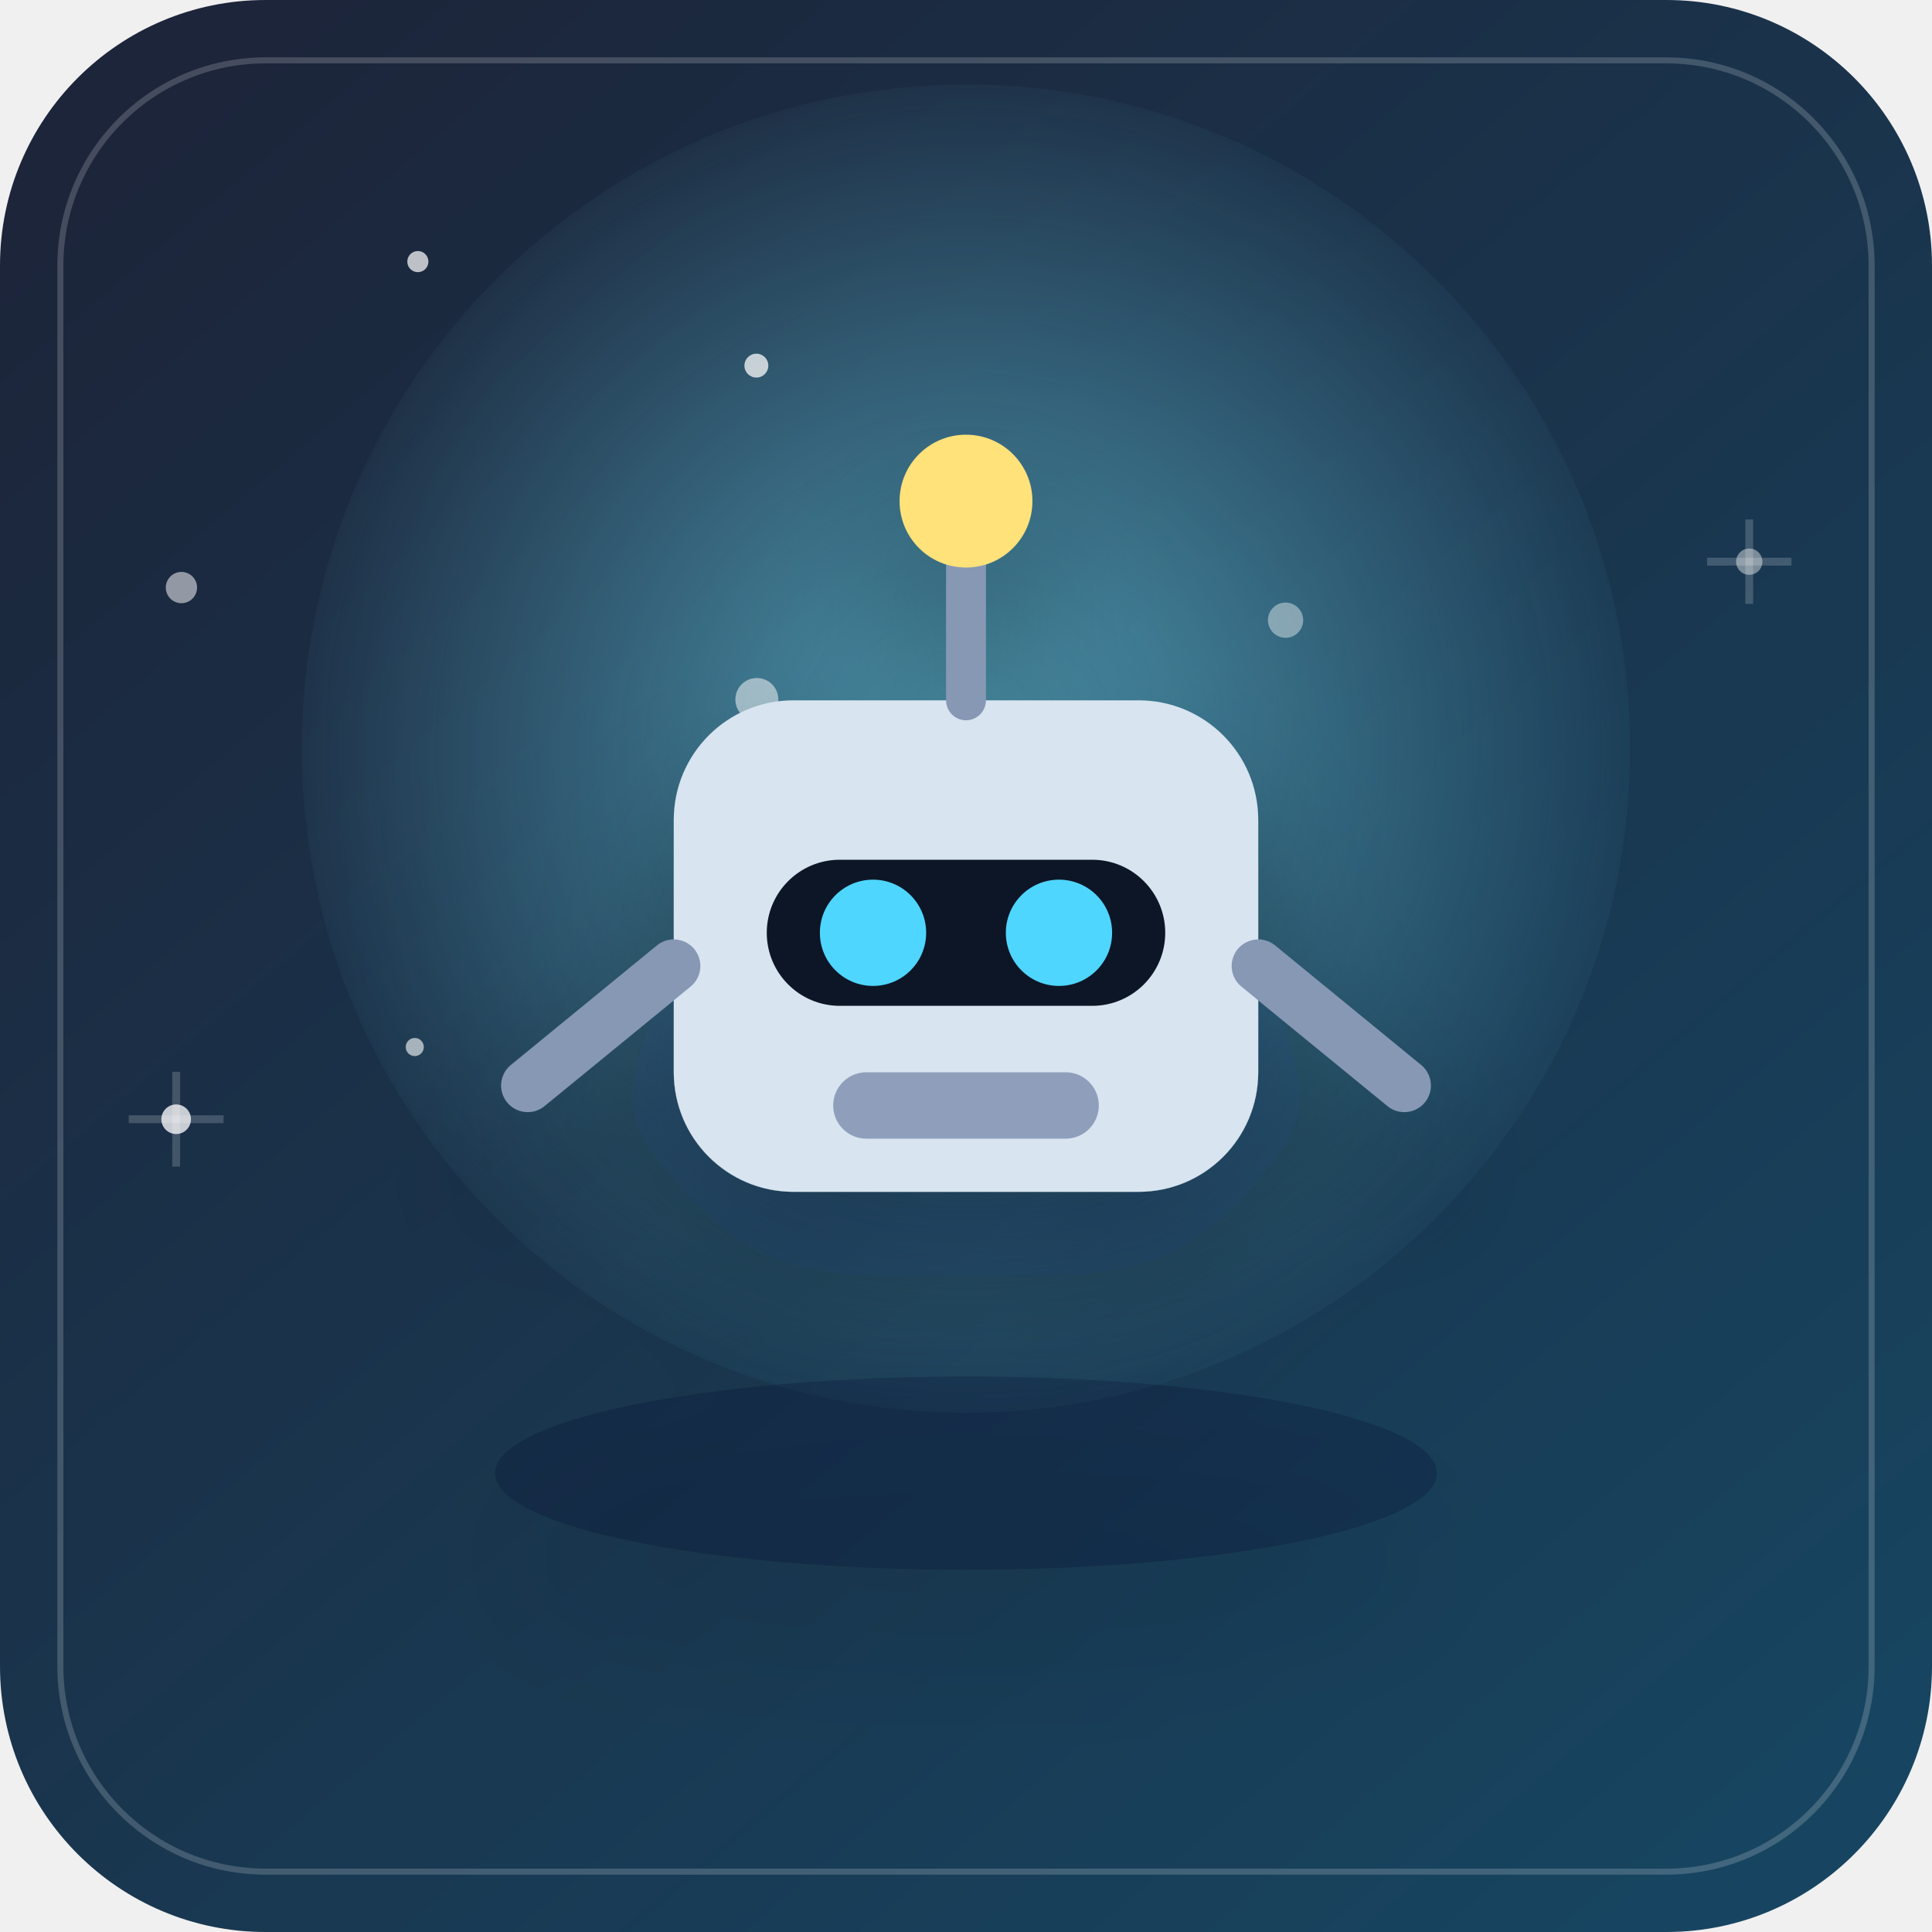
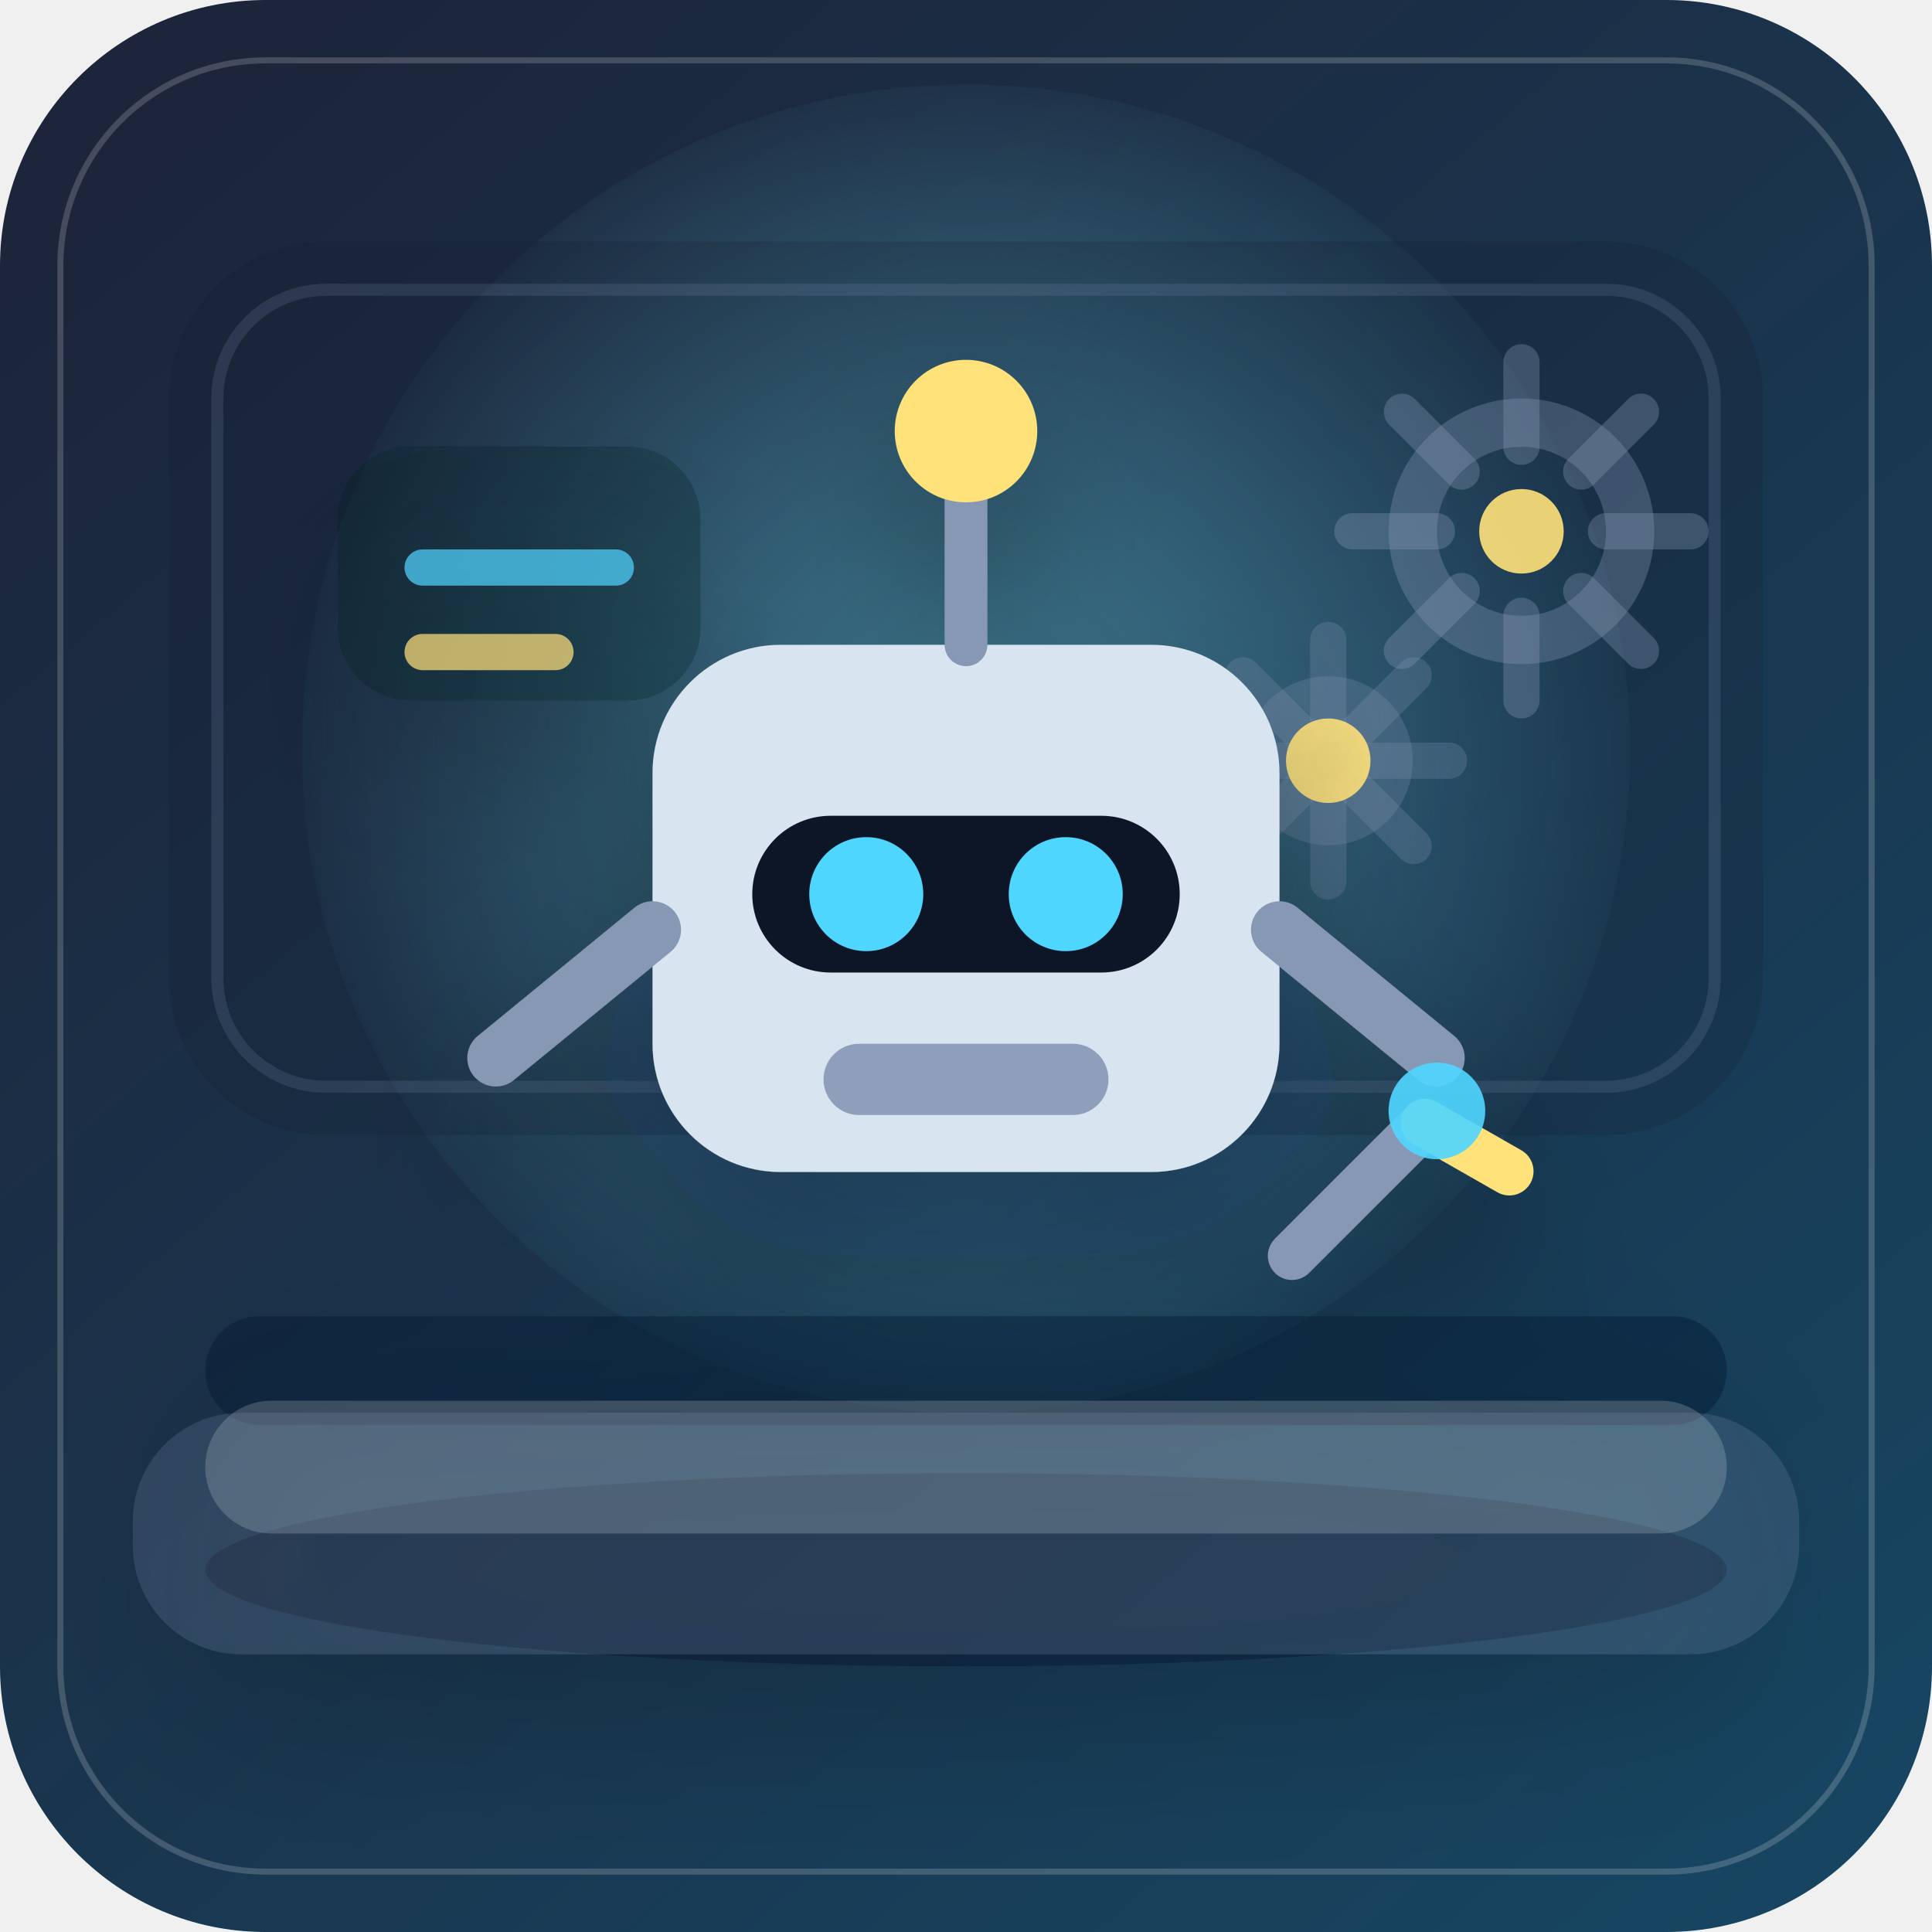
<svg xmlns="http://www.w3.org/2000/svg" viewBox="0 0 320 320" fill="none">
  <defs>
    <linearGradient id="bg-science-robot-tech" x1="30" y1="18" x2="286" y2="320" gradientUnits="userSpaceOnUse">
      <stop stop-color="#1c253a" />
      <stop offset="1" stop-color="#174561" />
    </linearGradient>
    <radialGradient id="glow-science-robot-tech" cx="0" cy="0" r="1" gradientTransform="translate(160 124) rotate(90) scale(118)" gradientUnits="userSpaceOnUse">
      <stop stop-color="#76e7ff" stop-opacity="0.56" />
      <stop offset="1" stop-color="#76e7ff" stop-opacity="0" />
    </radialGradient>
    <filter id="shadow-science-robot-tech" x="-30%" y="-30%" width="160%" height="160%">
      <feDropShadow dx="0" dy="14" stdDeviation="12" flood-color="#04101d" flood-opacity="0.34" />
    </filter>
  </defs>
  <rect width="320" height="320" rx="44" fill="url(#bg-science-robot-tech)" />
  <circle cx="160" cy="124" r="110" fill="url(#glow-science-robot-tech)" />
-   <circle cx="125.28" cy="60.56" r="1.98" fill="#ffffff" opacity="0.73" />
-   <circle cx="119.56" cy="175.52" r="3.16" fill="#ffffff" opacity="0.52" />
-   <circle cx="68.70" cy="173.42" r="1.50" fill="#ffffff" opacity="0.61" />
-   <circle cx="69.21" cy="43.33" r="1.75" fill="#ffffff" opacity="0.71" />
-   <circle cx="29.18" cy="185.38" r="2.45" fill="#ffffff" opacity="0.76" />
-   <line x1="21.33" y1="185.38" x2="37.03" y2="185.38" stroke="#ffffff" stroke-width="1.3" opacity="0.18" />
-   <line x1="29.18" y1="177.53" x2="29.18" y2="193.23" stroke="#ffffff" stroke-width="1.3" opacity="0.18" />
-   <circle cx="212.93" cy="102.72" r="2.92" fill="#ffffff" opacity="0.41" />
-   <circle cx="125.36" cy="115.86" r="3.56" fill="#ffffff" opacity="0.52" />
-   <circle cx="131.91" cy="136.67" r="3.79" fill="#ffffff" opacity="0.50" />
-   <circle cx="205.36" cy="156.73" r="2.50" fill="#ffffff" opacity="0.37" />
-   <circle cx="30.05" cy="97.32" r="2.59" fill="#ffffff" opacity="0.52" />
-   <circle cx="289.73" cy="93.03" r="2.18" fill="#ffffff" opacity="0.42" />
-   <line x1="282.74" y1="93.03" x2="296.72" y2="93.03" stroke="#ffffff" stroke-width="1.3" opacity="0.18" />
-   <line x1="289.73" y1="86.04" x2="289.73" y2="100.02" stroke="#ffffff" stroke-width="1.3" opacity="0.18" />
+   <rect x="28" y="40" width="264" height="148" rx="26" fill="#0f1828" opacity="0.18" />
+   <rect x="36" y="48" width="248" height="132" rx="18" fill="none" stroke="#8798b5" stroke-width="2" opacity="0.18" />
+   <line x1="266.00" y1="88.00" x2="280.00" y2="88.00" stroke="#8798b5" stroke-width="6" stroke-linecap="round" opacity="0.34" />
+   <line x1="261.90" y1="97.90" x2="271.80" y2="107.80" stroke="#8798b5" stroke-width="6" stroke-linecap="round" opacity="0.34" />
+   <line x1="252.00" y1="102.00" x2="252.00" y2="116.00" stroke="#8798b5" stroke-width="6" stroke-linecap="round" opacity="0.34" />
+   <line x1="242.10" y1="97.90" x2="232.20" y2="107.80" stroke="#8798b5" stroke-width="6" stroke-linecap="round" opacity="0.34" />
+   <line x1="238.00" y1="88.00" x2="224.00" y2="88.00" stroke="#8798b5" stroke-width="6" stroke-linecap="round" opacity="0.34" />
+   <line x1="242.10" y1="78.10" x2="232.20" y2="68.20" stroke="#8798b5" stroke-width="6" stroke-linecap="round" opacity="0.34" />
+   <line x1="252.00" y1="74.00" x2="252.00" y2="60.00" stroke="#8798b5" stroke-width="6" stroke-linecap="round" opacity="0.34" />
+   <line x1="261.90" y1="78.10" x2="271.80" y2="68.20" stroke="#8798b5" stroke-width="6" stroke-linecap="round" opacity="0.34" />
+   <circle cx="252" cy="88" r="18" fill="none" stroke="#8798b5" stroke-width="8" opacity="0.34" />
+   <circle cx="252" cy="88" r="7" fill="#ffe27a" opacity="0.9" />
+   <line x1="226.00" y1="126.00" x2="240.00" y2="126.00" stroke="#8798b5" stroke-width="6" stroke-linecap="round" opacity="0.26" />
+   <line x1="224.24" y1="130.24" x2="234.14" y2="140.14" stroke="#8798b5" stroke-width="6" stroke-linecap="round" opacity="0.26" />
+   <line x1="220.00" y1="132.00" x2="220.00" y2="146.00" stroke="#8798b5" stroke-width="6" stroke-linecap="round" opacity="0.26" />
+   <line x1="215.76" y1="130.24" x2="205.86" y2="140.14" stroke="#8798b5" stroke-width="6" stroke-linecap="round" opacity="0.26" />
+   <line x1="214.00" y1="126.00" x2="200.00" y2="126.00" stroke="#8798b5" stroke-width="6" stroke-linecap="round" opacity="0.26" />
+   <line x1="215.76" y1="121.76" x2="205.86" y2="111.86" stroke="#8798b5" stroke-width="6" stroke-linecap="round" opacity="0.26" />
+   <line x1="220.00" y1="120.00" x2="220.00" y2="106.00" stroke="#8798b5" stroke-width="6" stroke-linecap="round" opacity="0.26" />
+   <line x1="224.24" y1="121.76" x2="234.14" y2="111.86" stroke="#8798b5" stroke-width="6" stroke-linecap="round" opacity="0.26" />
+   <circle cx="220" cy="126" r="10" fill="none" stroke="#8798b5" stroke-width="8" opacity="0.26" />
+   <circle cx="220" cy="126" r="7" fill="#ffe27a" opacity="0.9" />
  <g filter="url(#shadow-science-robot-tech)">
-     <ellipse cx="160" cy="244" rx="78" ry="16" fill="#09101e" opacity="0.2" />
-     <g transform="translate(160 160) scale(1.1)">
+     <ellipse cx="160" cy="260" rx="126" ry="16" fill="#09101e" opacity="0.28" />
+     <rect x="34" y="218" width="252" height="18" rx="9" fill="#0f1828" opacity="0.42" />
+     <rect x="22" y="234" width="276" height="40" rx="18" fill="#8798b5" opacity="0.18" />
+     <rect x="34" y="232" width="252" height="22" rx="11" fill="#d8e4f0" opacity="0.2" />
+     <g transform="translate(160 154) scale(1.18)">
      <rect x="-44" y="-40" width="88" height="74" rx="18" fill="#d8e4f0" />
      <rect x="-30" y="-16" width="60" height="22" rx="11" fill="#0f1828" />
      <circle cx="-14" cy="-5" r="8" fill="#4fd6ff" />
      <circle cx="14" cy="-5" r="8" fill="#4fd6ff" />
      <rect x="-20" y="16" width="40" height="10" rx="5" fill="#8798b5" opacity="0.9" />
      <line x1="0" y1="-40" x2="0" y2="-64" stroke="#8798b5" stroke-width="6" stroke-linecap="round" />
      <circle cx="0" cy="-70" r="10" fill="#ffe27a" />
      <line x1="-44" y1="0" x2="-66" y2="18" stroke="#8798b5" stroke-width="8" stroke-linecap="round" />
      <line x1="44" y1="0" x2="66" y2="18" stroke="#8798b5" stroke-width="8" stroke-linecap="round" />
    </g>
+     <rect x="56" y="74" width="60" height="42" rx="12" fill="#0f1828" opacity="0.28" />
+     <line x1="70" y1="94" x2="102" y2="94" stroke="#4fd6ff" stroke-width="6" stroke-linecap="round" opacity="0.7" />
+     <line x1="70" y1="108" x2="92" y2="108" stroke="#ffe27a" stroke-width="6" stroke-linecap="round" opacity="0.7" />
+     <line x1="214" y1="208" x2="236" y2="186" stroke="#8798b5" stroke-width="8" stroke-linecap="round" />
+     <line x1="236" y1="186" x2="250" y2="194" stroke="#ffe27a" stroke-width="8" stroke-linecap="round" />
+     <circle cx="238" cy="184" r="8" fill="#4fd6ff" opacity="0.9" />
  </g>
  <rect x="10" y="10" width="300" height="300" rx="34" stroke="rgba(255,255,255,0.18)" />
</svg>
